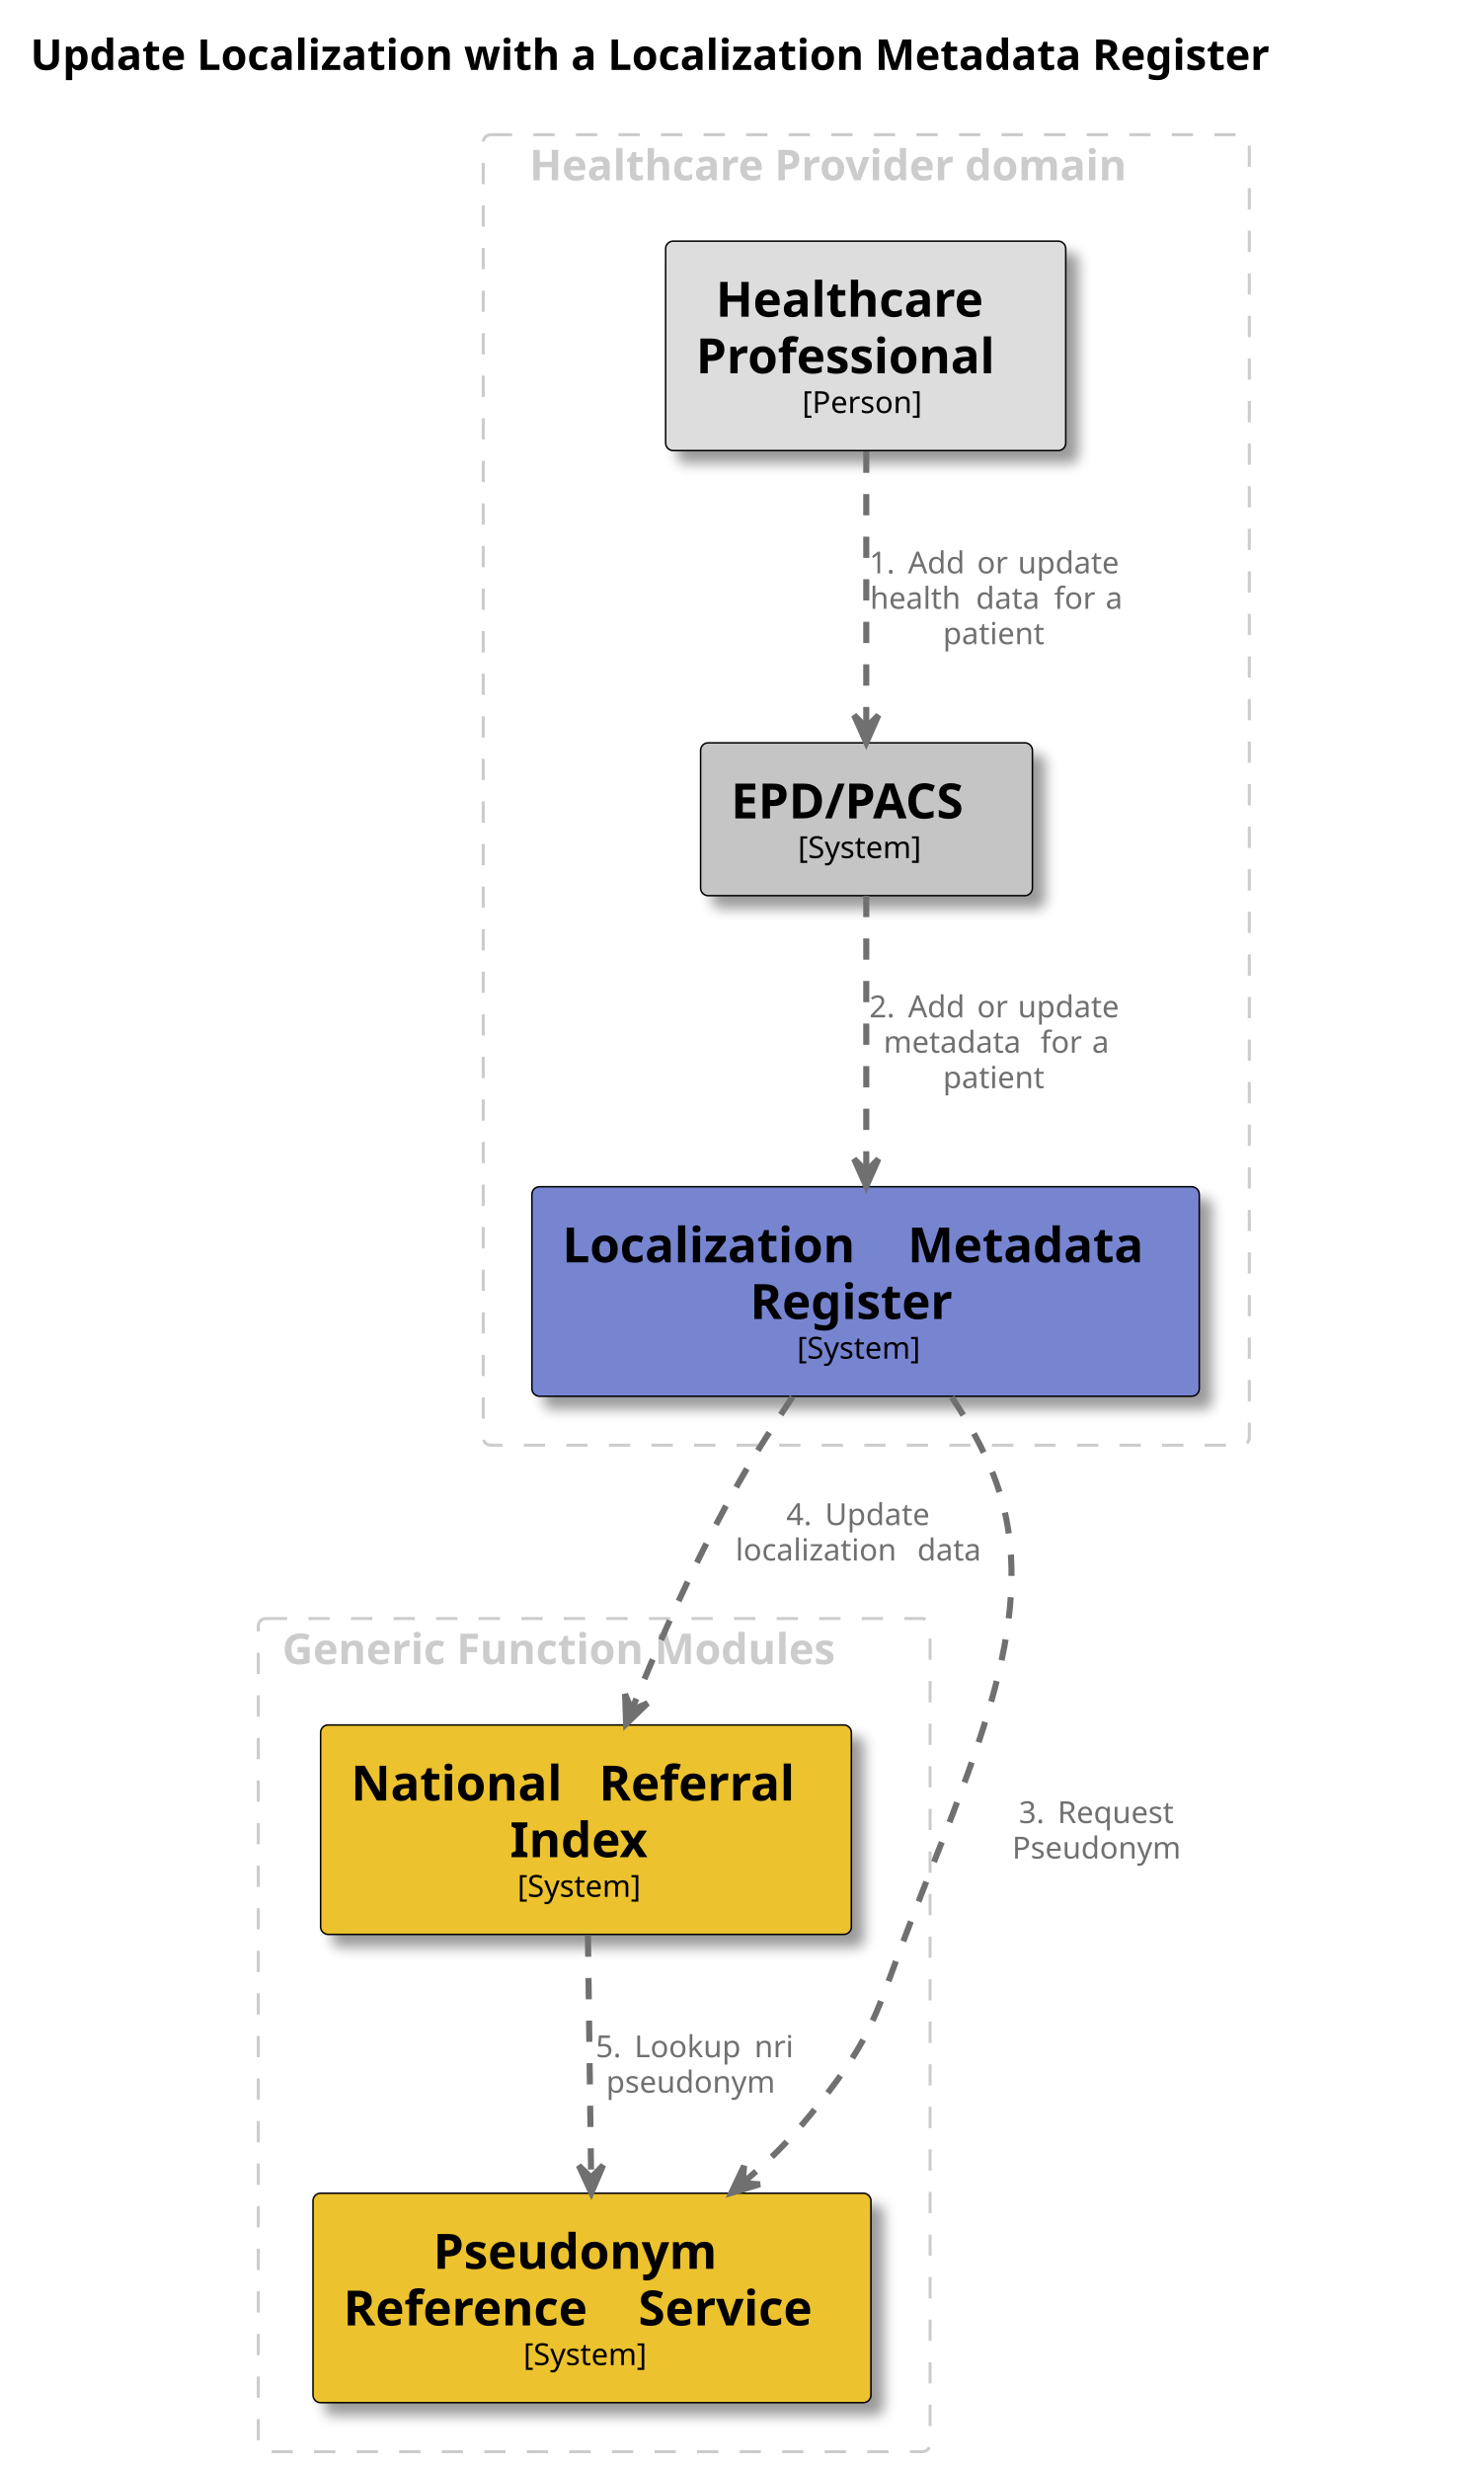
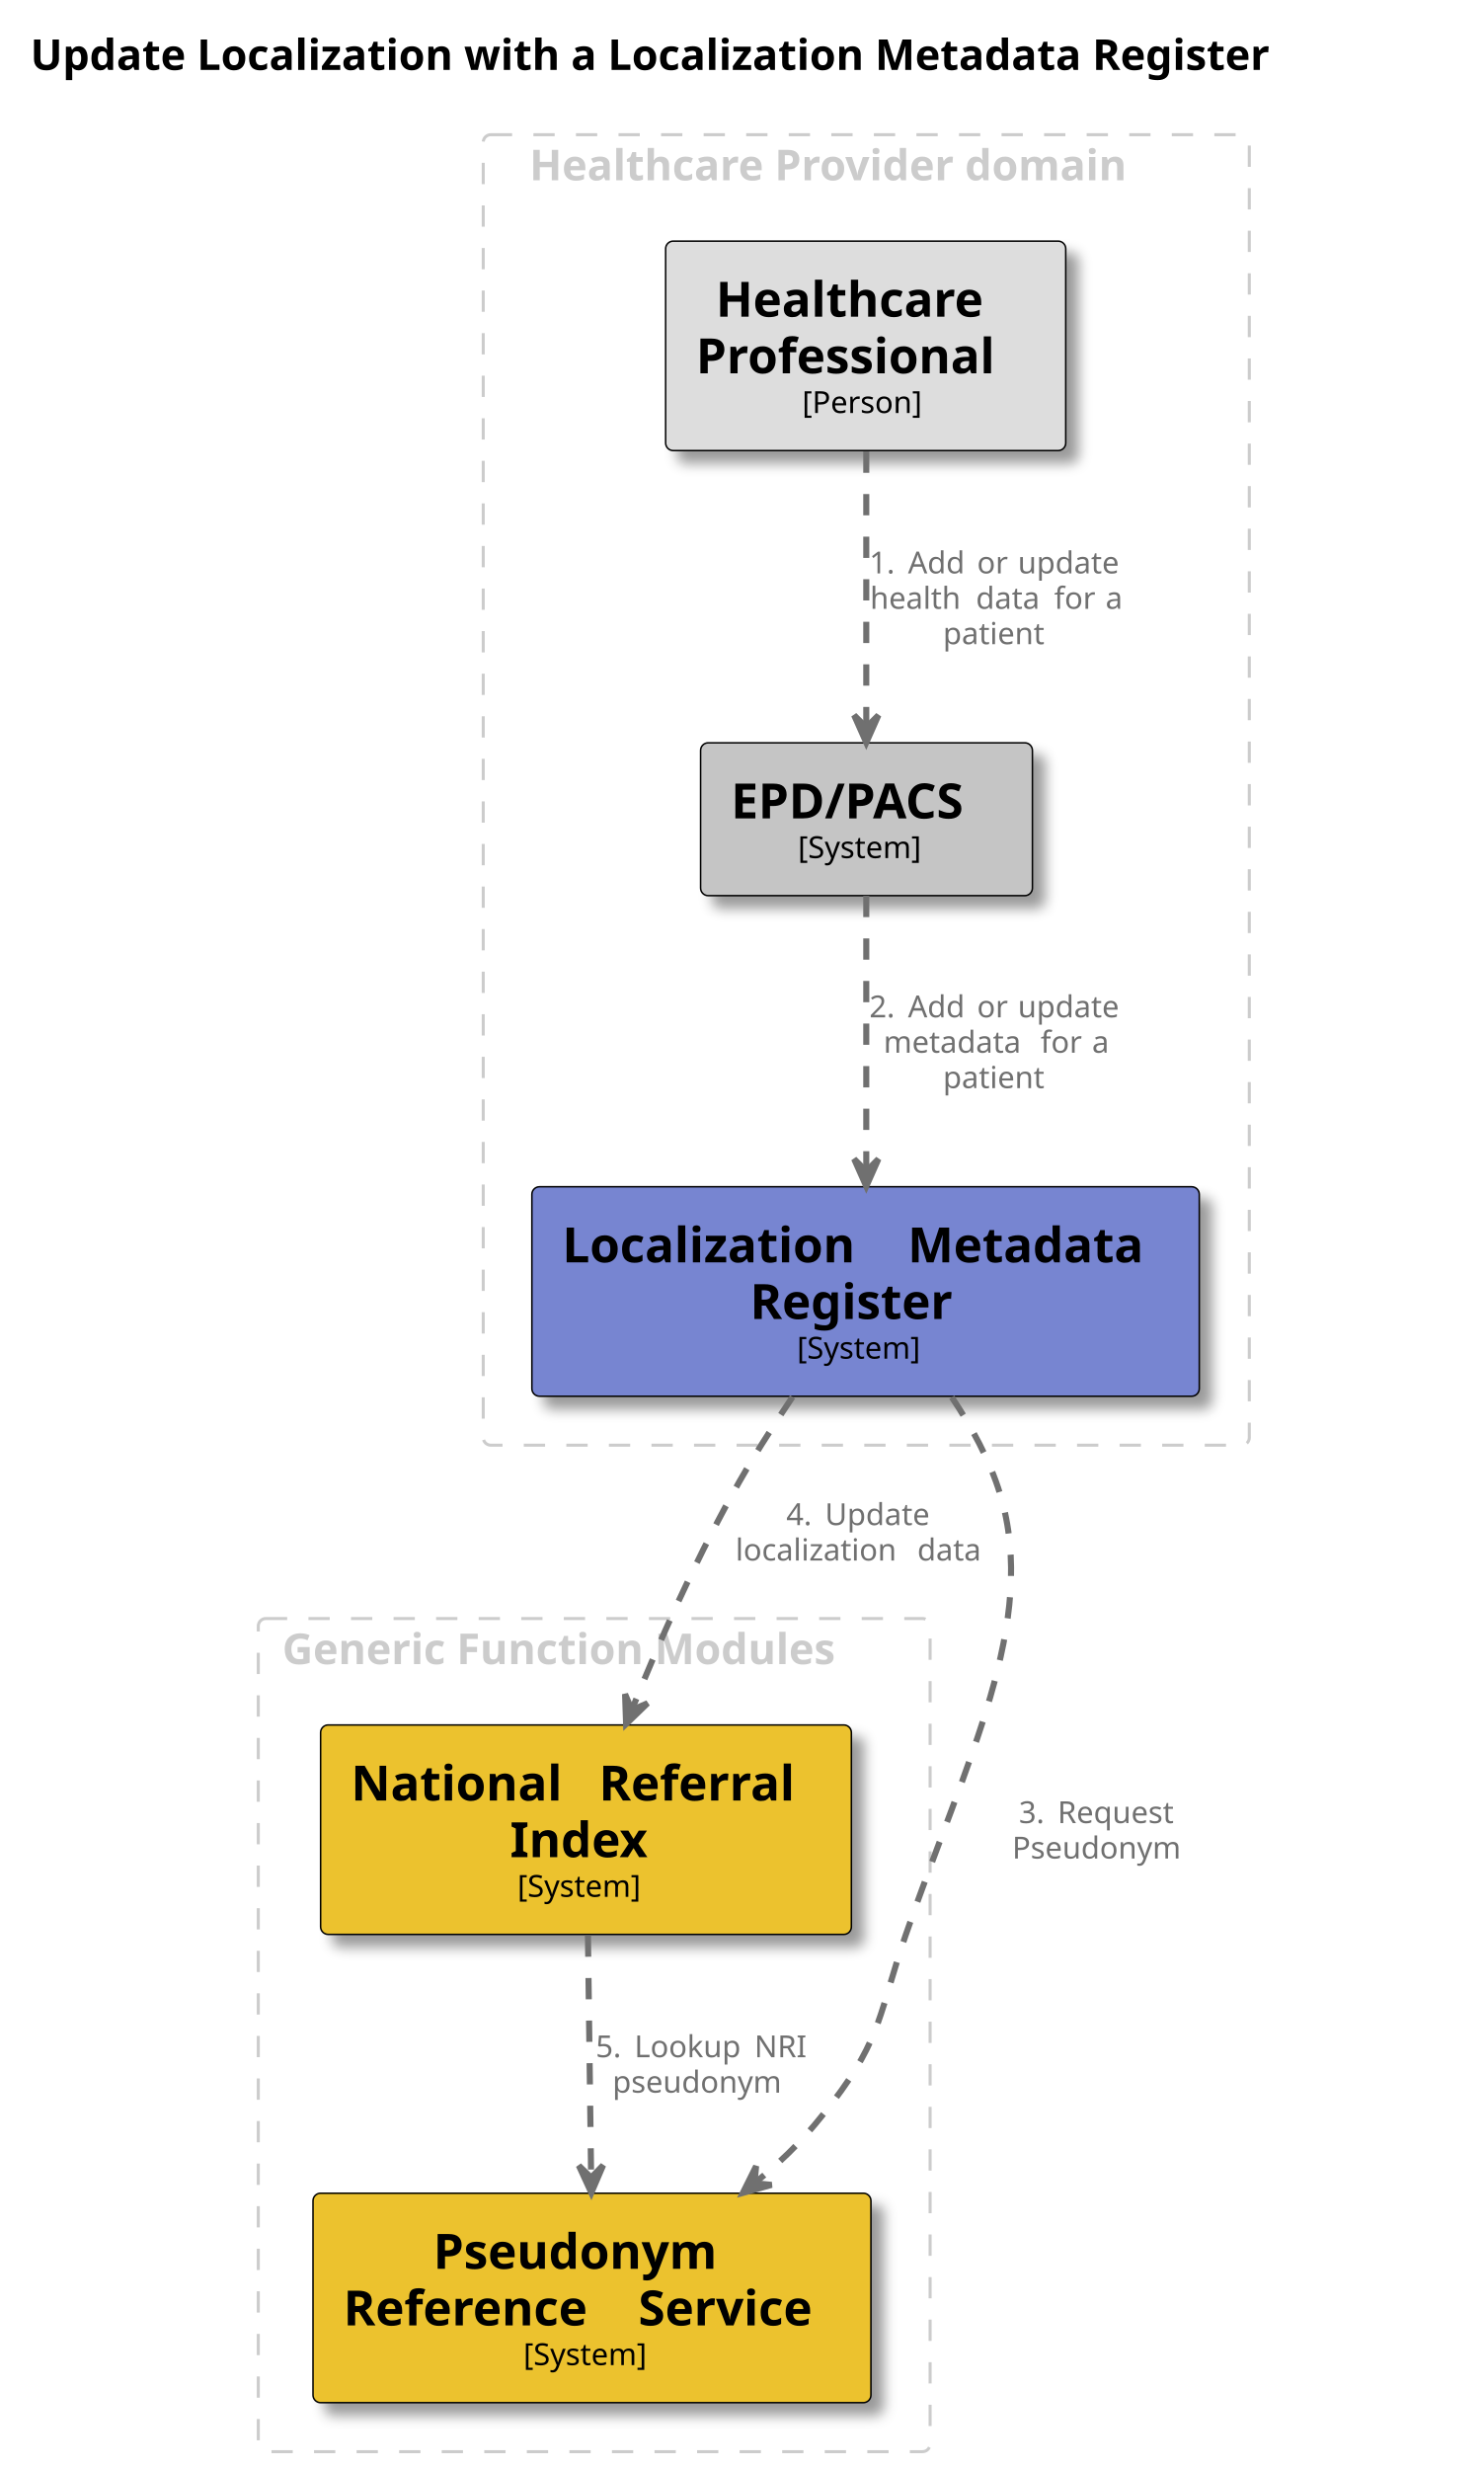
<svg xmlns="http://www.w3.org/2000/svg" contentStyleType="text/css" height="812px" preserveAspectRatio="none" style="width:488px;height:812px;background:#FFFFFF;" version="1.1" viewBox="0 0 488 812" width="488px" zoomAndPan="magnify">
  <defs>
-     <filter height="300%" id="foyzrfgq994ur" width="300%" x="-1" y="-1">
+     <filter height="300%" id="f14e59woa9e3il" width="300%" x="-1" y="-1">
      <feGaussianBlur result="blurOut" stdDeviation="2.0" />
      <feColorMatrix in="blurOut" result="blurOut2" type="matrix" values="0 0 0 0 0 0 0 0 0 0 0 0 0 0 0 0 0 0 .4 0" />
      <feOffset dx="4.0" dy="4.0" in="blurOut2" result="blurOut3" />
      <feBlend in="SourceGraphic" in2="blurOut3" mode="normal" />
    </filter>
  </defs>
  <g>
    <text fill="#000000" font-family="sans-serif" font-size="14" font-weight="bold" lengthAdjust="spacing" textLength="460.934" x="10" y="22.995">Update Localization with a Localization Metadata Register</text>
    <g id="cluster_group1">
      <rect fill="none" height="274" rx="2.5" ry="2.5" style="stroke:#CCCCCC;stroke-width:1.0;stroke-dasharray:7.0,7.0;" width="221" x="84.967" y="532.297" />
      <text fill="#CCCCCC" font-family="sans-serif" font-size="14" font-weight="bold" lengthAdjust="spacing" textLength="205.235" x="92.849" y="547.292">Generic Function Modules</text>
    </g>
    <g id="cluster_group2">
      <rect fill="none" height="431" rx="2.5" ry="2.5" style="stroke:#CCCCCC;stroke-width:1.0;stroke-dasharray:7.0,7.0;" width="252" x="158.967" y="44.297" />
      <text fill="#CCCCCC" font-family="sans-serif" font-size="14" font-weight="bold" lengthAdjust="spacing" textLength="221.58" x="174.177" y="59.292">Healthcare Provider domain</text>
    </g>
    <g id="elem_PseudonymReferenceService">
-       <rect fill="#ECC22E" filter="url(#foyzrfgq994ur)" height="68.891" rx="2.5" ry="2.5" style="stroke:#000000;stroke-width:0.5;" width="183.539" x="102.967" y="721.297" />
+       <rect fill="#ECC22E" filter="url(#f14e59woa9e3il)" height="68.891" rx="2.5" ry="2.5" style="stroke:#000000;stroke-width:0.5;" width="183.539" x="102.967" y="721.297" />
      <text fill="#000000" font-family="sans-serif" font-size="16" font-weight="bold" lengthAdjust="spacing" textLength="104.43" x="142.522" y="746.148">Pseudonym</text>
      <text fill="#000000" font-family="sans-serif" font-size="16" font-weight="bold" lengthAdjust="spacing" textLength="91.453" x="112.967" y="764.773">Reference</text>
      <text fill="#000000" font-family="sans-serif" font-size="16" font-weight="bold" lengthAdjust="spacing" textLength="5.57" x="204.42" y="764.773"> </text>
      <text fill="#000000" font-family="sans-serif" font-size="16" font-weight="bold" lengthAdjust="spacing" textLength="66.516" x="209.99" y="764.773">Service</text>
      <text fill="#000000" font-family="sans-serif" font-size="10" lengthAdjust="spacing" textLength="45.093" x="172.19" y="777.829">[System]</text>
    </g>
    <g id="elem_NationalReferralIndex">
-       <rect fill="#ECC22E" filter="url(#foyzrfgq994ur)" height="68.891" rx="2.5" ry="2.5" style="stroke:#000000;stroke-width:0.5;" width="174.602" x="105.467" y="567.297" />
+       <rect fill="#ECC22E" filter="url(#f14e59woa9e3il)" height="68.891" rx="2.5" ry="2.5" style="stroke:#000000;stroke-width:0.5;" width="174.602" x="105.467" y="567.297" />
      <text fill="#000000" font-family="sans-serif" font-size="16" font-weight="bold" lengthAdjust="spacing" textLength="75.984" x="115.467" y="592.148">National</text>
      <text fill="#000000" font-family="sans-serif" font-size="16" font-weight="bold" lengthAdjust="spacing" textLength="5.57" x="191.451" y="592.148"> </text>
      <text fill="#000000" font-family="sans-serif" font-size="16" font-weight="bold" lengthAdjust="spacing" textLength="73.047" x="197.022" y="592.148">Referral</text>
      <text fill="#000000" font-family="sans-serif" font-size="16" font-weight="bold" lengthAdjust="spacing" textLength="49.969" x="167.783" y="610.773">Index</text>
      <text fill="#000000" font-family="sans-serif" font-size="10" lengthAdjust="spacing" textLength="45.093" x="170.221" y="623.829">[System]</text>
    </g>
    <g id="elem_LocalizationMetadataRegister">
-       <rect fill="#7785D1" filter="url(#foyzrfgq994ur)" height="68.891" rx="2.5" ry="2.5" style="stroke:#000000;stroke-width:0.5;" width="219.547" x="174.967" y="390.297" />
+       <rect fill="#7785D1" filter="url(#f14e59woa9e3il)" height="68.891" rx="2.5" ry="2.5" style="stroke:#000000;stroke-width:0.5;" width="219.547" x="174.967" y="390.297" />
      <text fill="#000000" font-family="sans-serif" font-size="16" font-weight="bold" lengthAdjust="spacing" textLength="108.062" x="184.967" y="415.148">Localization</text>
      <text fill="#000000" font-family="sans-serif" font-size="16" font-weight="bold" lengthAdjust="spacing" textLength="5.57" x="293.029" y="415.148"> </text>
      <text fill="#000000" font-family="sans-serif" font-size="16" font-weight="bold" lengthAdjust="spacing" textLength="85.914" x="298.6" y="415.148">Metadata</text>
      <text fill="#000000" font-family="sans-serif" font-size="16" font-weight="bold" lengthAdjust="spacing" textLength="76.023" x="246.728" y="433.773">Register</text>
      <text fill="#000000" font-family="sans-serif" font-size="10" lengthAdjust="spacing" textLength="45.093" x="262.194" y="446.829">[System]</text>
    </g>
    <g id="elem_HealthcareProfessional">
-       <rect fill="#DDDDDD" filter="url(#foyzrfgq994ur)" height="68.891" rx="2.5" ry="2.5" style="stroke:#000000;stroke-width:0.5;" width="131.617" x="218.967" y="79.297" />
+       <rect fill="#DDDDDD" filter="url(#f14e59woa9e3il)" height="68.891" rx="2.5" ry="2.5" style="stroke:#000000;stroke-width:0.5;" width="131.617" x="218.967" y="79.297" />
      <text fill="#000000" font-family="sans-serif" font-size="16" font-weight="bold" lengthAdjust="spacing" textLength="98.586" x="235.482" y="104.148">Healthcare</text>
      <text fill="#000000" font-family="sans-serif" font-size="16" font-weight="bold" lengthAdjust="spacing" textLength="111.617" x="228.967" y="122.773">Professional</text>
      <text fill="#000000" font-family="sans-serif" font-size="10" lengthAdjust="spacing" textLength="41.763" x="263.894" y="135.829">[Person]</text>
    </g>
    <g id="elem_EPDPACS">
-       <rect fill="#C5C5C5" filter="url(#foyzrfgq994ur)" height="50.266" rx="2.5" ry="2.5" style="stroke:#000000;stroke-width:0.5;" width="109.156" x="230.467" y="244.297" />
+       <rect fill="#C5C5C5" filter="url(#f14e59woa9e3il)" height="50.266" rx="2.5" ry="2.5" style="stroke:#000000;stroke-width:0.5;" width="109.156" x="230.467" y="244.297" />
      <text fill="#000000" font-family="sans-serif" font-size="16" font-weight="bold" lengthAdjust="spacing" textLength="89.156" x="240.467" y="269.148">EPD/PACS</text>
      <text fill="#000000" font-family="sans-serif" font-size="10" lengthAdjust="spacing" textLength="45.093" x="262.498" y="282.204">[System]</text>
    </g>
    <g id="link_HealthcareProfessional_EPDPACS">
      <path d="M284.967,148.487 C284.967,177.427 284.967,212.457 284.967,238.217 " fill="none" id="HealthcareProfessional-to-EPDPACS" style="stroke:#707070;stroke-width:2.0;stroke-dasharray:7.0,7.0;" />
      <polygon fill="#707070" points="284.967,244.217,288.967,235.217,284.967,239.217,280.967,235.217,284.967,244.217" style="stroke:#707070;stroke-width:2.0;" />
      <text fill="#707070" font-family="sans-serif" font-size="10" lengthAdjust="spacing" textLength="9.541" x="285.967" y="188.579">1.</text>
      <text fill="#707070" font-family="sans-serif" font-size="10" lengthAdjust="spacing" textLength="3.179" x="295.508" y="188.579"> </text>
      <text fill="#707070" font-family="sans-serif" font-size="10" lengthAdjust="spacing" textLength="19.536" x="298.687" y="188.579">Add</text>
      <text fill="#707070" font-family="sans-serif" font-size="10" lengthAdjust="spacing" textLength="3.179" x="318.223" y="188.579"> </text>
      <text fill="#707070" font-family="sans-serif" font-size="10" lengthAdjust="spacing" textLength="10.229" x="321.401" y="188.579">or</text>
      <text fill="#707070" font-family="sans-serif" font-size="10" lengthAdjust="spacing" textLength="3.179" x="331.631" y="188.579"> </text>
      <text fill="#707070" font-family="sans-serif" font-size="10" lengthAdjust="spacing" textLength="35.234" x="334.81" y="188.579">update</text>
      <text fill="#707070" font-family="sans-serif" font-size="10" lengthAdjust="spacing" textLength="31.655" x="286.209" y="200.22">health</text>
      <text fill="#707070" font-family="sans-serif" font-size="10" lengthAdjust="spacing" textLength="3.179" x="317.864" y="200.22"> </text>
      <text fill="#707070" font-family="sans-serif" font-size="10" lengthAdjust="spacing" textLength="22.524" x="321.043" y="200.22">data</text>
      <text fill="#707070" font-family="sans-serif" font-size="10" lengthAdjust="spacing" textLength="3.179" x="343.567" y="200.22"> </text>
      <text fill="#707070" font-family="sans-serif" font-size="10" lengthAdjust="spacing" textLength="13.75" x="346.746" y="200.22">for</text>
      <text fill="#707070" font-family="sans-serif" font-size="10" lengthAdjust="spacing" textLength="3.179" x="360.496" y="200.22"> </text>
      <text fill="#707070" font-family="sans-serif" font-size="10" lengthAdjust="spacing" textLength="6.128" x="363.674" y="200.22">a</text>
      <text fill="#707070" font-family="sans-serif" font-size="10" lengthAdjust="spacing" textLength="35.586" x="310.212" y="211.86">patient</text>
    </g>
    <g id="link_EPDPACS_LocalizationMetadataRegister">
      <path d="M284.967,294.617 C284.967,320.407 284.967,355.307 284.967,384.167 " fill="none" id="EPDPACS-to-LocalizationMetadataRegister" style="stroke:#707070;stroke-width:2.0;stroke-dasharray:7.0,7.0;" />
      <polygon fill="#707070" points="284.967,390.167,288.967,381.167,284.967,385.167,280.967,381.167,284.967,390.167" style="stroke:#707070;stroke-width:2.0;" />
      <text fill="#707070" font-family="sans-serif" font-size="10" lengthAdjust="spacing" textLength="9.541" x="285.967" y="334.579">2.</text>
      <text fill="#707070" font-family="sans-serif" font-size="10" lengthAdjust="spacing" textLength="3.179" x="295.508" y="334.579"> </text>
      <text fill="#707070" font-family="sans-serif" font-size="10" lengthAdjust="spacing" textLength="19.536" x="298.687" y="334.579">Add</text>
      <text fill="#707070" font-family="sans-serif" font-size="10" lengthAdjust="spacing" textLength="3.179" x="318.223" y="334.579"> </text>
      <text fill="#707070" font-family="sans-serif" font-size="10" lengthAdjust="spacing" textLength="10.229" x="321.401" y="334.579">or</text>
      <text fill="#707070" font-family="sans-serif" font-size="10" lengthAdjust="spacing" textLength="3.179" x="331.631" y="334.579"> </text>
      <text fill="#707070" font-family="sans-serif" font-size="10" lengthAdjust="spacing" textLength="35.234" x="334.81" y="334.579">update</text>
      <text fill="#707070" font-family="sans-serif" font-size="10" lengthAdjust="spacing" textLength="48.467" x="290.654" y="346.22">metadata</text>
      <text fill="#707070" font-family="sans-serif" font-size="10" lengthAdjust="spacing" textLength="3.179" x="339.121" y="346.22"> </text>
      <text fill="#707070" font-family="sans-serif" font-size="10" lengthAdjust="spacing" textLength="13.75" x="342.3" y="346.22">for</text>
      <text fill="#707070" font-family="sans-serif" font-size="10" lengthAdjust="spacing" textLength="3.179" x="356.05" y="346.22"> </text>
      <text fill="#707070" font-family="sans-serif" font-size="10" lengthAdjust="spacing" textLength="6.128" x="359.228" y="346.22">a</text>
      <text fill="#707070" font-family="sans-serif" font-size="10" lengthAdjust="spacing" textLength="35.586" x="310.212" y="357.86">patient</text>
    </g>
    <g id="link_LocalizationMetadataRegister_PseudonymReferenceService">
-       <path d="M313.097,459.517 C319.587,469.197 325.577,480.157 328.967,491.297 C342.047,534.227 318.697,581.527 297.967,636.297 C288.257,661.947 286.987,669.787 269.967,691.297 C261.497,701.997 255.546,708.304 245.106,717.284 " fill="none" id="LocalizationMetadataRegister-to-PseudonymReferenceService" style="stroke:#707070;stroke-width:2.0;stroke-dasharray:7.0,7.0;" />
-       <polygon fill="#707070" points="240.557,721.197,249.988,718.36,244.347,717.936,244.772,712.295,240.557,721.197" style="stroke:#707070;stroke-width:2.0;" />
+       <path d="M313.097,459.517 C319.587,469.197 325.577,480.157 328.967,491.297 C341.877,533.657 317.837,578.697 297.967,636.297 C289.267,661.507 290.167,670.107 273.967,691.297 C265.637,702.197 259.67,708.533 248.97,717.383 " fill="none" id="LocalizationMetadataRegister-to-PseudonymReferenceService" style="stroke:#707070;stroke-width:2.0;stroke-dasharray:7.0,7.0;" />
+       <polygon fill="#707070" points="244.347,721.207,253.831,718.553,248.2,718.02,248.733,712.388,244.347,721.207" style="stroke:#707070;stroke-width:2.0;" />
      <text fill="#707070" font-family="sans-serif" font-size="10" lengthAdjust="spacing" textLength="9.541" x="335.169" y="599.579">3.</text>
      <text fill="#707070" font-family="sans-serif" font-size="10" lengthAdjust="spacing" textLength="3.179" x="344.71" y="599.579"> </text>
      <text fill="#707070" font-family="sans-serif" font-size="10" lengthAdjust="spacing" textLength="41.069" x="347.889" y="599.579">Request</text>
      <text fill="#707070" font-family="sans-serif" font-size="10" lengthAdjust="spacing" textLength="58.193" x="332.967" y="611.22">Pseudonym</text>
    </g>
    <g id="link_LocalizationMetadataRegister_NationalReferralIndex">
      <path d="M260.717,459.407 C253.947,469.437 246.837,480.607 240.967,491.297 C227.477,515.857 217.117,539.405 208.207,561.435 " fill="none" id="LocalizationMetadataRegister-to-NationalReferralIndex" style="stroke:#707070;stroke-width:2.0;stroke-dasharray:7.0,7.0;" />
      <polygon fill="#707070" points="205.957,566.997,213.04,560.153,207.832,562.362,205.623,557.154,205.957,566.997" style="stroke:#707070;stroke-width:2.0;" />
      <text fill="#707070" font-family="sans-serif" font-size="10" lengthAdjust="spacing" textLength="9.541" x="258.656" y="501.579">4.</text>
      <text fill="#707070" font-family="sans-serif" font-size="10" lengthAdjust="spacing" textLength="3.179" x="268.197" y="501.579"> </text>
      <text fill="#707070" font-family="sans-serif" font-size="10" lengthAdjust="spacing" textLength="36.216" x="271.376" y="501.579">Update</text>
      <text fill="#707070" font-family="sans-serif" font-size="10" lengthAdjust="spacing" textLength="56.611" x="241.967" y="513.22">localization</text>
      <text fill="#707070" font-family="sans-serif" font-size="10" lengthAdjust="spacing" textLength="3.179" x="298.578" y="513.22"> </text>
      <text fill="#707070" font-family="sans-serif" font-size="10" lengthAdjust="spacing" textLength="22.524" x="301.757" y="513.22">data</text>
    </g>
    <g id="link_NationalReferralIndex_PseudonymReferenceService">
      <path d="M193.407,636.527 C193.747,661.717 194.118,689.987 194.448,715.157 " fill="none" id="NationalReferralIndex-to-PseudonymReferenceService" style="stroke:#707070;stroke-width:2.0;stroke-dasharray:7.0,7.0;" />
      <polygon fill="#707070" points="194.527,721.157,198.409,712.105,194.461,716.157,190.409,712.21,194.527,721.157" style="stroke:#707070;stroke-width:2.0;" />
      <text fill="#707070" font-family="sans-serif" font-size="10" lengthAdjust="spacing" textLength="9.541" x="195.967" y="676.579">5.</text>
      <text fill="#707070" font-family="sans-serif" font-size="10" lengthAdjust="spacing" textLength="3.179" x="205.508" y="676.579"> </text>
      <text fill="#707070" font-family="sans-serif" font-size="10" lengthAdjust="spacing" textLength="36.284" x="208.686" y="676.579">Lookup</text>
      <text fill="#707070" font-family="sans-serif" font-size="10" lengthAdjust="spacing" textLength="3.179" x="244.971" y="676.579"> </text>
-       <text fill="#707070" font-family="sans-serif" font-size="10" lengthAdjust="spacing" textLength="13.227" x="248.149" y="676.579">nri</text>
-       <text fill="#707070" font-family="sans-serif" font-size="10" lengthAdjust="spacing" textLength="58.511" x="199.417" y="688.22">pseudonym</text>
+       <text fill="#707070" font-family="sans-serif" font-size="10" lengthAdjust="spacing" textLength="17.378" x="248.149" y="676.579">NRI</text>
+       <text fill="#707070" font-family="sans-serif" font-size="10" lengthAdjust="spacing" textLength="58.511" x="201.492" y="688.22">pseudonym</text>
    </g>
  </g>
</svg>
